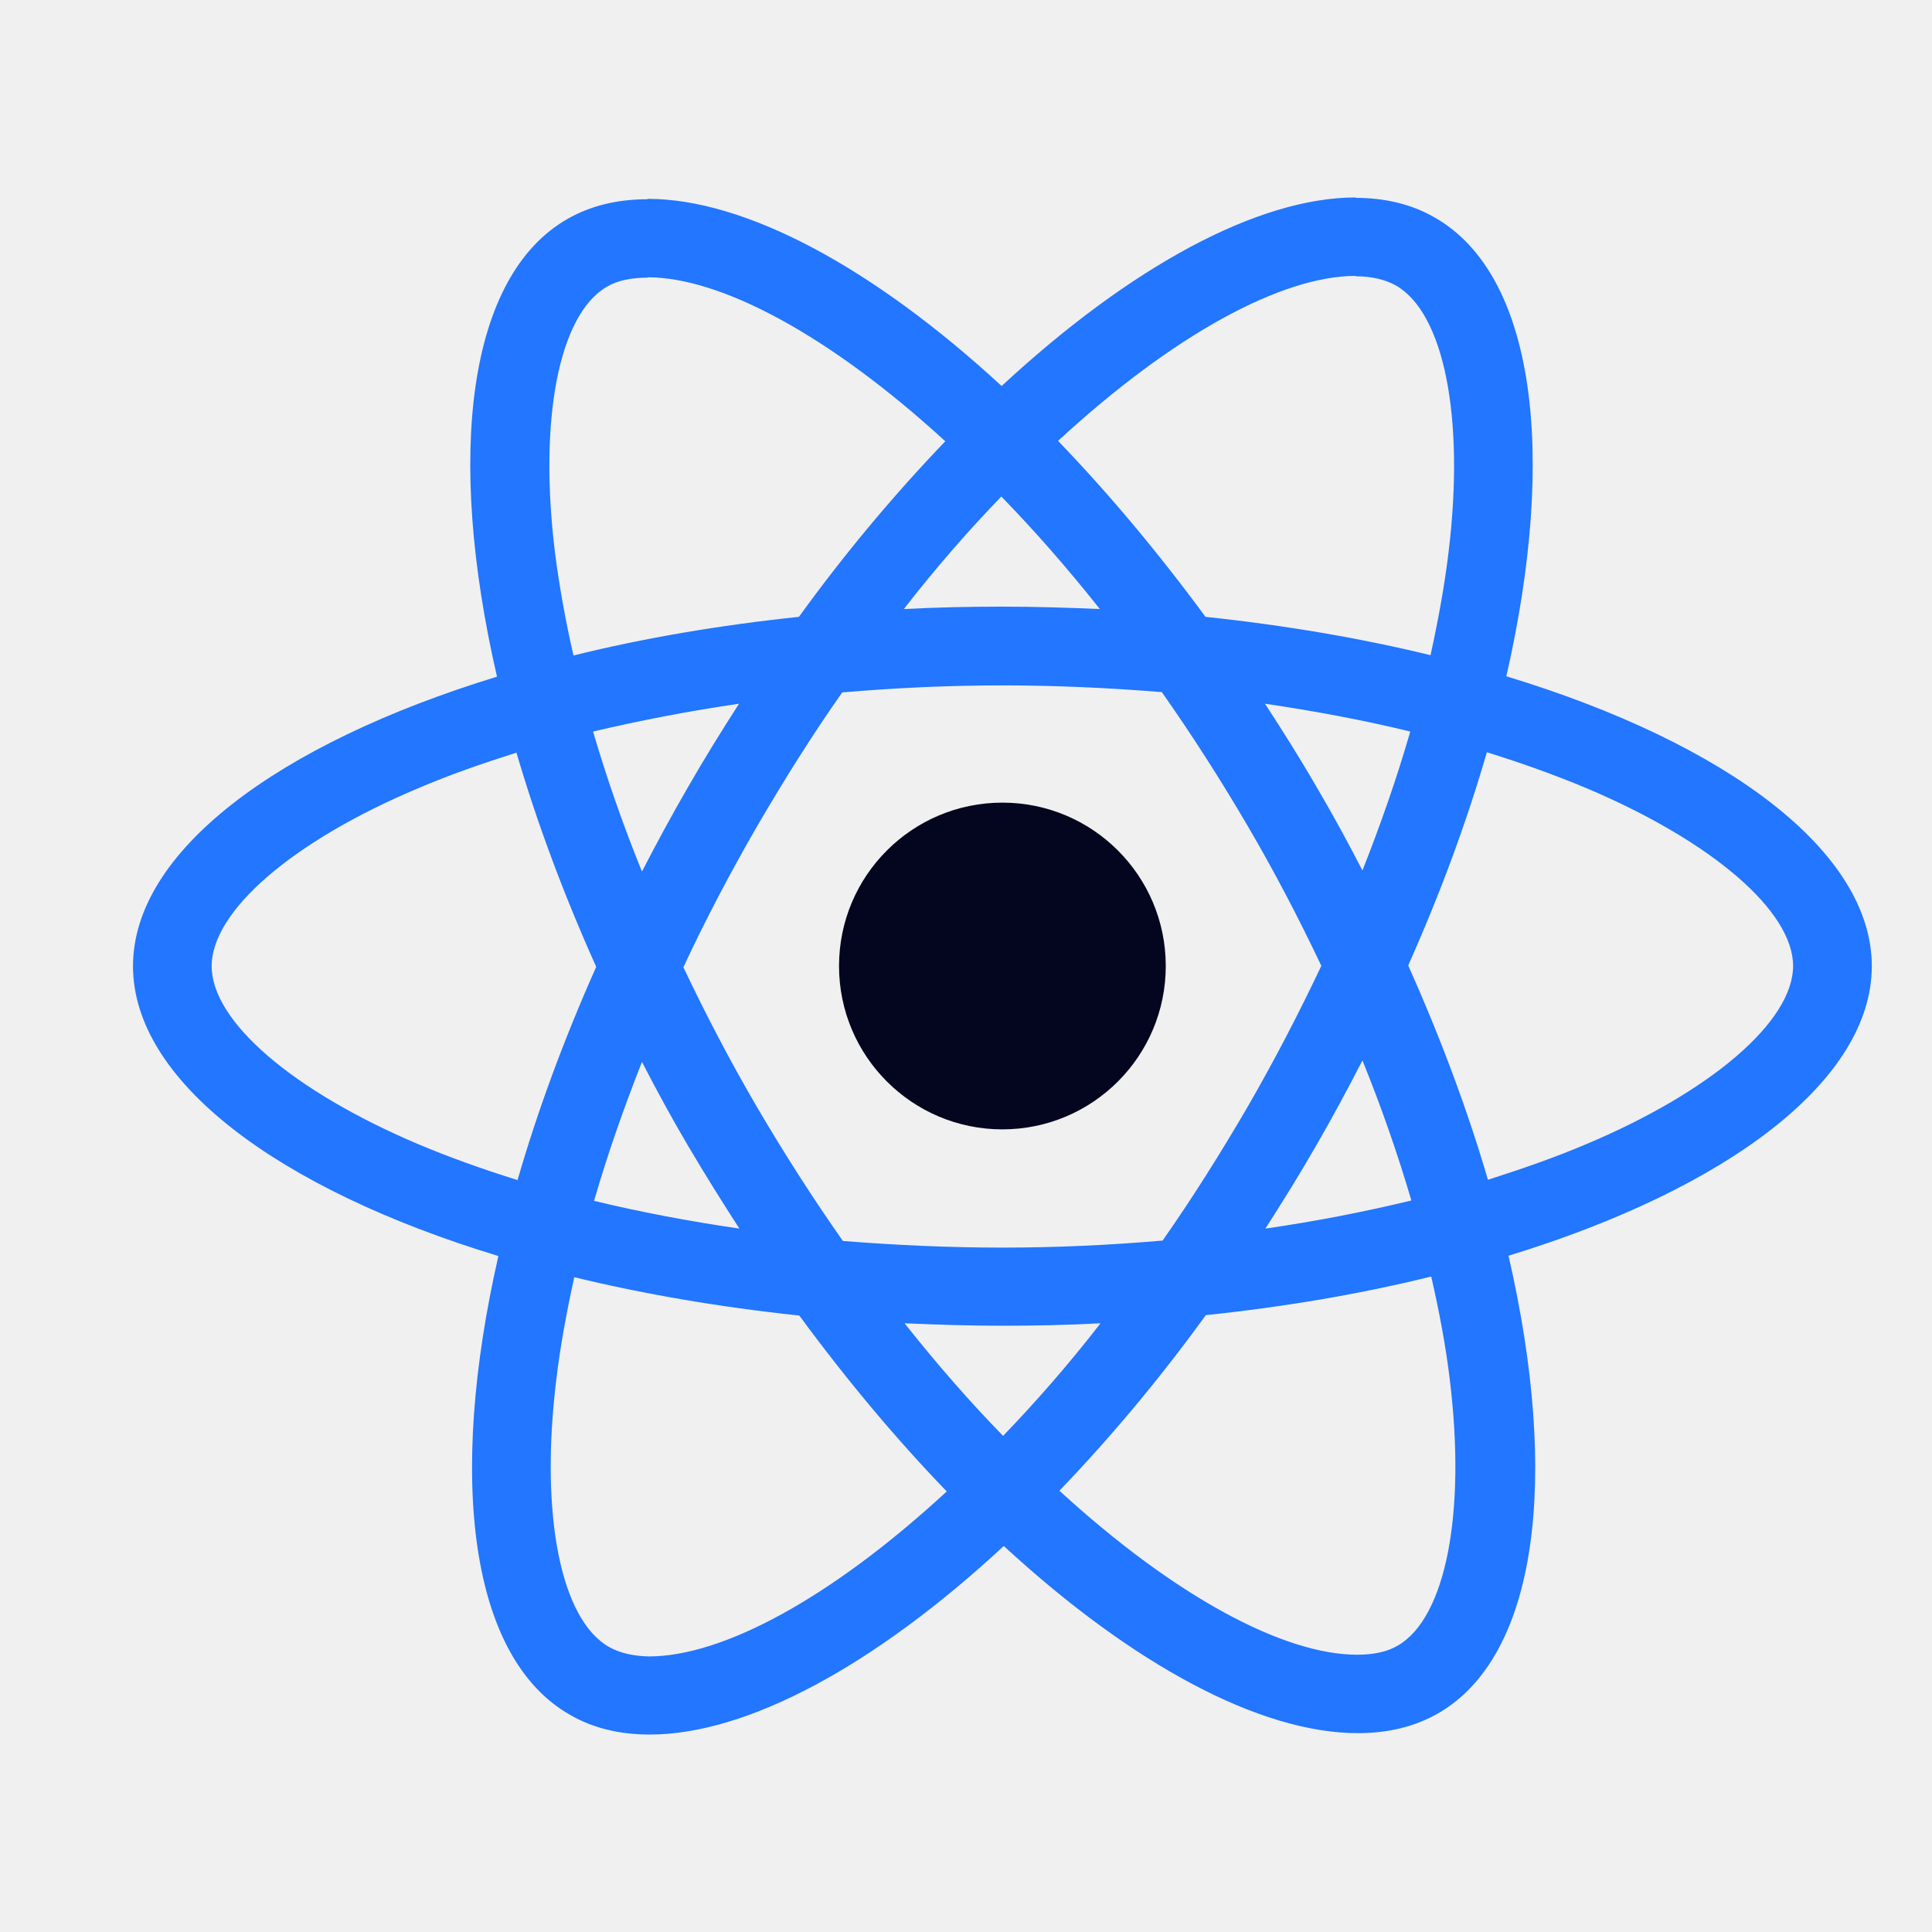
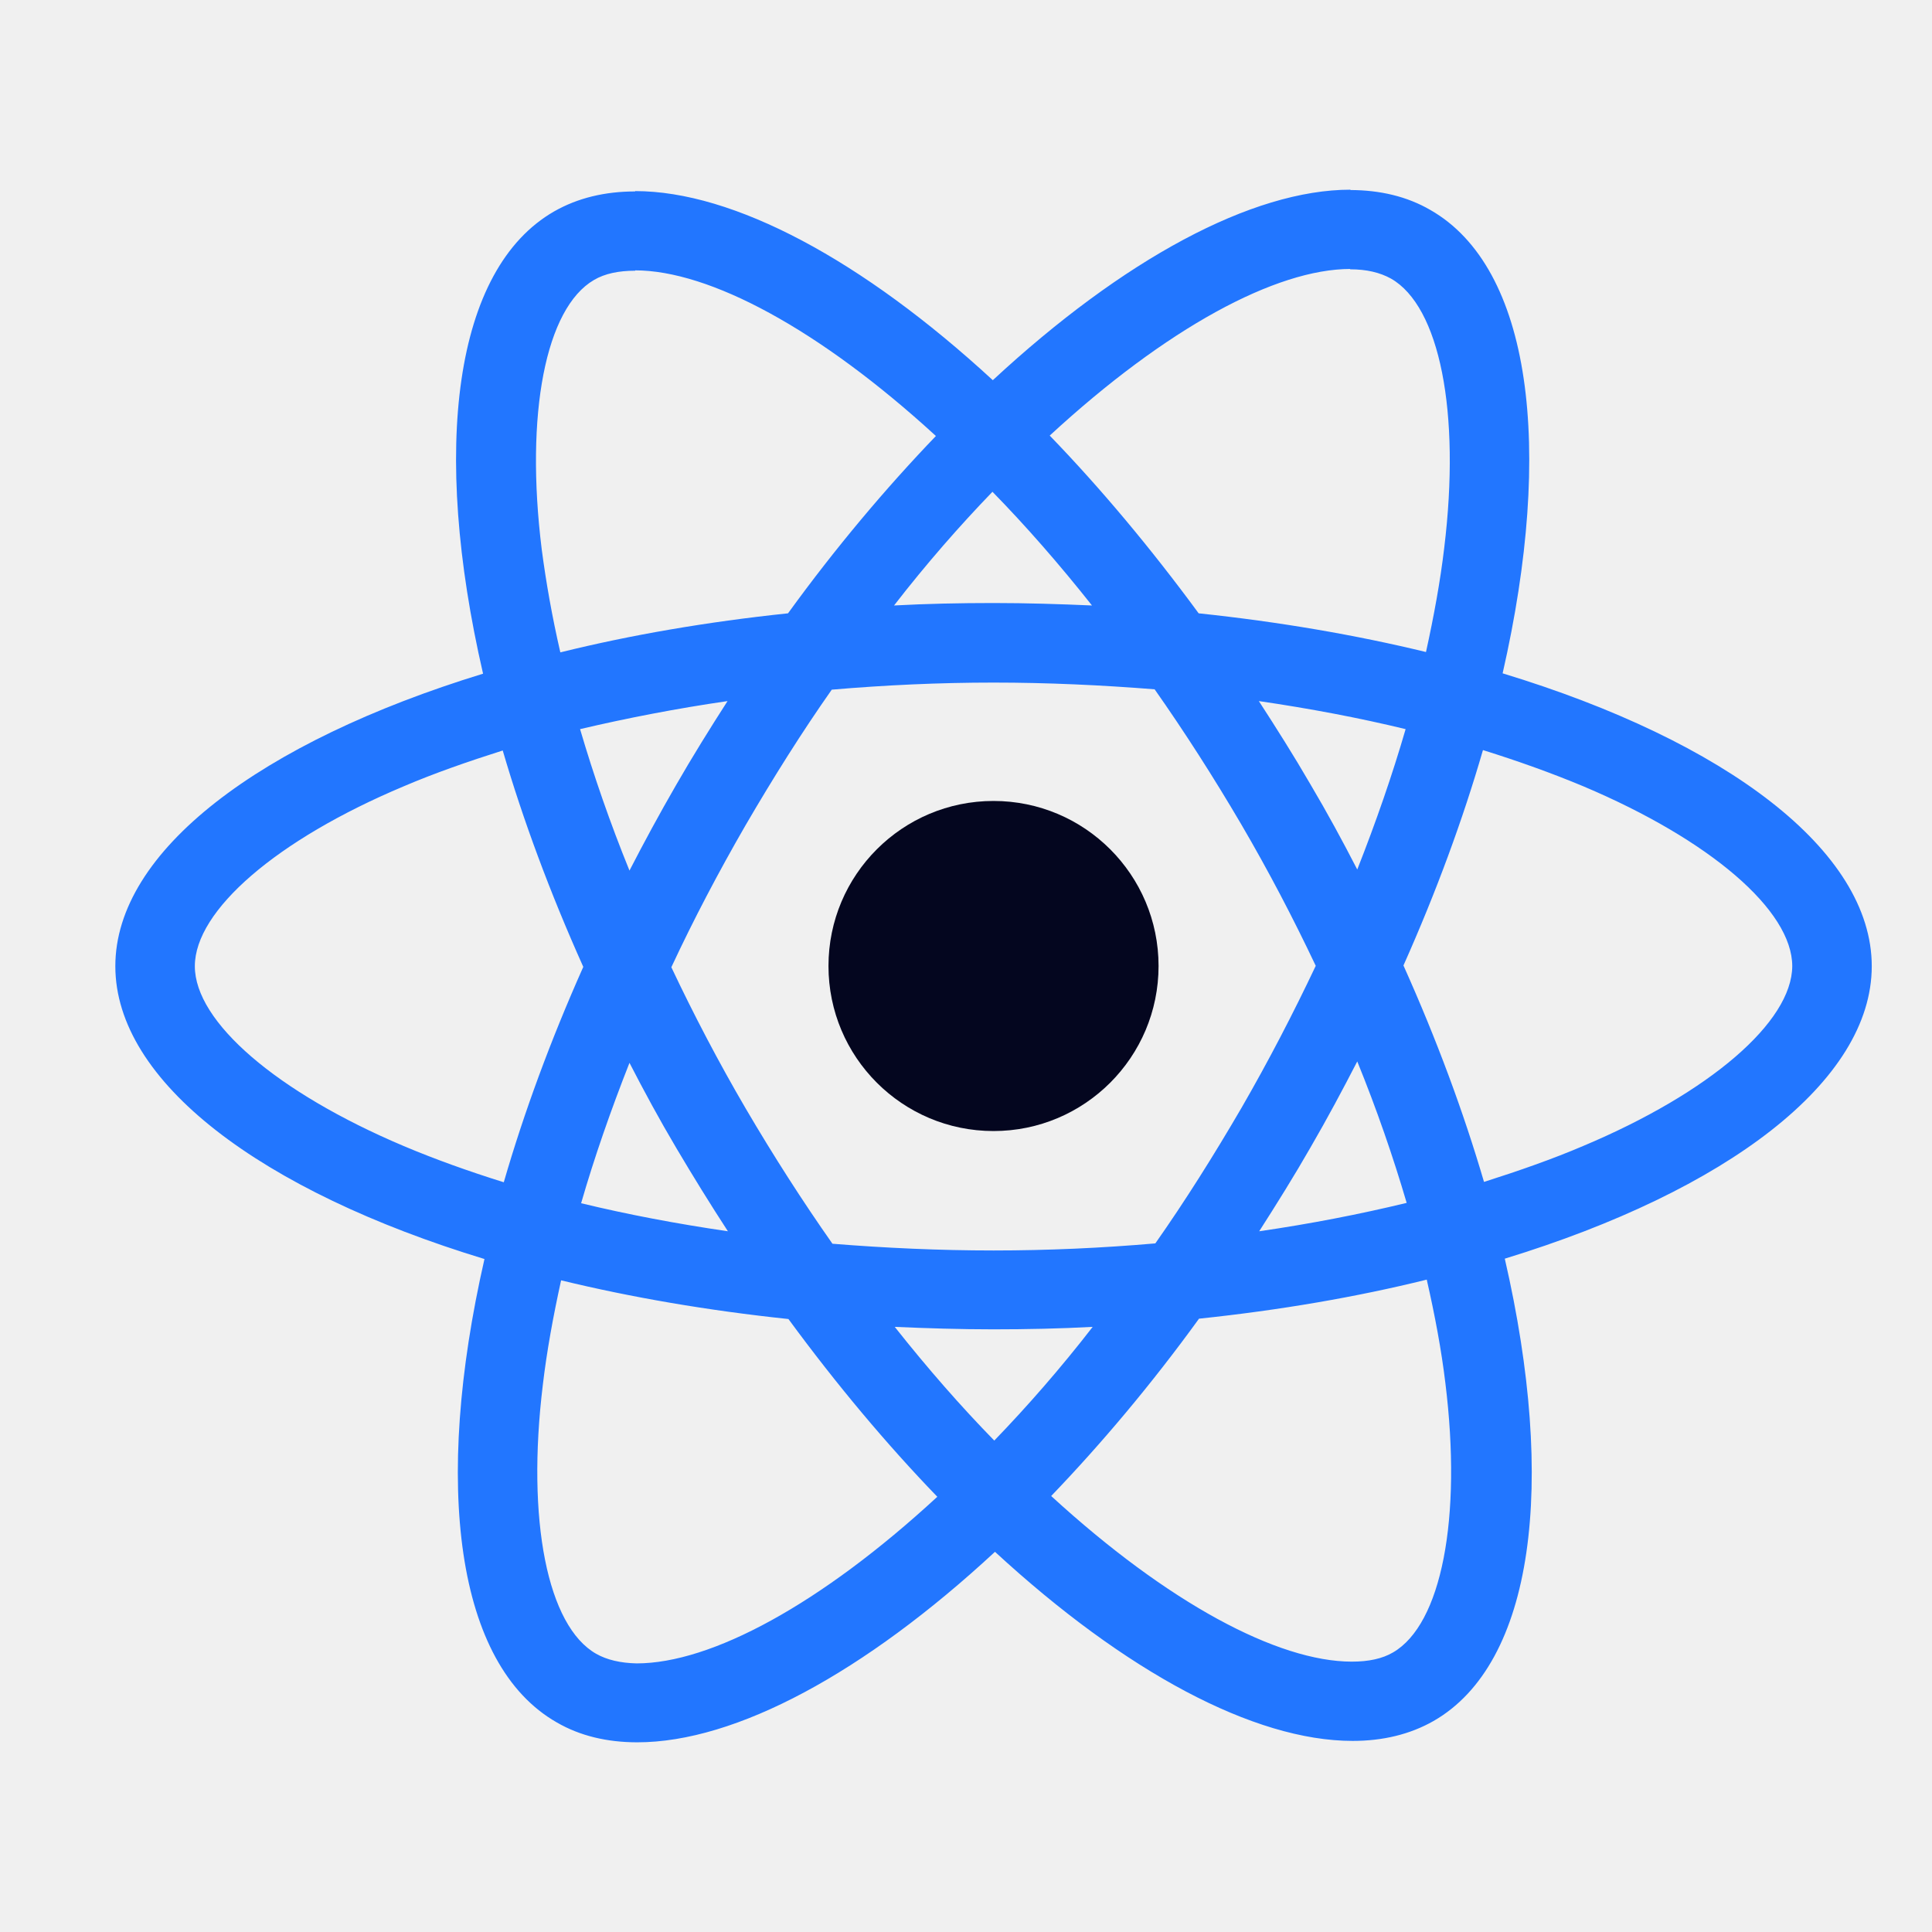
- <svg xmlns="http://www.w3.org/2000/svg" width="25" height="25" viewBox="0 0 25 25" fill="none">
-   <g clip-path="url(#clip0_201_229)">
-     <path d="M24.221 12.502C24.221 11.023 22.354 9.621 19.492 8.751C20.153 5.856 19.859 3.552 18.566 2.815C18.268 2.642 17.919 2.56 17.539 2.56V3.575C17.75 3.575 17.919 3.616 18.061 3.693C18.685 4.048 18.956 5.4 18.745 7.139C18.694 7.567 18.612 8.018 18.511 8.478C17.612 8.259 16.631 8.091 15.599 7.982C14.979 7.139 14.337 6.375 13.691 5.705C15.186 4.326 16.589 3.57 17.543 3.57V2.555C16.282 2.555 14.631 3.447 12.961 4.995C11.292 3.456 9.641 2.573 8.38 2.573V3.588C9.329 3.588 10.737 4.34 12.232 5.71C11.59 6.379 10.948 7.139 10.338 7.982C9.302 8.091 8.32 8.259 7.421 8.482C7.316 8.027 7.238 7.586 7.183 7.162C6.967 5.423 7.233 4.071 7.852 3.711C7.99 3.629 8.169 3.593 8.38 3.593V2.578C7.995 2.578 7.646 2.66 7.343 2.833C6.055 3.57 5.766 5.869 6.431 8.756C3.578 9.63 1.721 11.027 1.721 12.502C1.721 13.982 3.587 15.384 6.449 16.253C5.789 19.149 6.082 21.453 7.376 22.19C7.674 22.363 8.022 22.445 8.407 22.445C9.669 22.445 11.32 21.553 12.989 20.005C14.658 21.544 16.309 22.427 17.571 22.427C17.956 22.427 18.305 22.345 18.607 22.172C19.896 21.434 20.185 19.135 19.52 16.249C22.363 15.379 24.221 13.977 24.221 12.502ZM18.249 9.466C18.08 10.053 17.869 10.659 17.63 11.264C17.442 10.9 17.245 10.536 17.029 10.171C16.819 9.807 16.594 9.452 16.369 9.106C17.02 9.202 17.649 9.32 18.249 9.466ZM16.149 14.314C15.791 14.929 15.424 15.511 15.044 16.053C14.36 16.112 13.668 16.144 12.971 16.144C12.278 16.144 11.586 16.112 10.907 16.058C10.526 15.516 10.155 14.938 9.797 14.328C9.448 13.731 9.132 13.126 8.843 12.516C9.127 11.906 9.448 11.296 9.792 10.7C10.15 10.085 10.517 9.502 10.898 8.96C11.581 8.901 12.274 8.869 12.971 8.869C13.663 8.869 14.356 8.901 15.034 8.956C15.415 9.498 15.787 10.076 16.144 10.686C16.493 11.282 16.809 11.888 17.098 12.498C16.809 13.108 16.493 13.718 16.149 14.314ZM17.63 13.722C17.878 14.332 18.089 14.942 18.263 15.534C17.662 15.68 17.029 15.803 16.374 15.898C16.598 15.548 16.823 15.188 17.034 14.819C17.245 14.455 17.442 14.086 17.63 13.722ZM12.98 18.58C12.553 18.143 12.127 17.656 11.705 17.123C12.118 17.141 12.54 17.155 12.966 17.155C13.397 17.155 13.824 17.146 14.241 17.123C13.828 17.656 13.402 18.143 12.98 18.58ZM9.568 15.898C8.916 15.803 8.288 15.684 7.687 15.539C7.857 14.951 8.068 14.346 8.307 13.741C8.495 14.105 8.692 14.469 8.907 14.833C9.123 15.197 9.343 15.552 9.568 15.898ZM12.957 6.425C13.383 6.862 13.81 7.349 14.232 7.881C13.819 7.863 13.397 7.85 12.971 7.85C12.54 7.85 12.113 7.859 11.696 7.881C12.108 7.349 12.535 6.862 12.957 6.425ZM9.563 9.106C9.338 9.457 9.114 9.816 8.903 10.185C8.692 10.549 8.495 10.913 8.307 11.278C8.059 10.668 7.848 10.058 7.674 9.466C8.274 9.325 8.907 9.202 9.563 9.106ZM5.413 14.806C3.789 14.118 2.739 13.217 2.739 12.502C2.739 11.787 3.789 10.882 5.413 10.199C5.807 10.03 6.238 9.88 6.683 9.739C6.944 10.631 7.288 11.56 7.715 12.511C7.293 13.458 6.954 14.382 6.697 15.27C6.243 15.129 5.812 14.974 5.413 14.806ZM7.88 21.311C7.256 20.956 6.986 19.604 7.197 17.865C7.247 17.437 7.33 16.986 7.431 16.527C8.329 16.745 9.311 16.914 10.343 17.023C10.962 17.865 11.604 18.63 12.251 19.299C10.756 20.679 9.352 21.434 8.398 21.434C8.192 21.43 8.018 21.389 7.88 21.311ZM18.759 17.842C18.974 19.581 18.708 20.933 18.089 21.293C17.951 21.375 17.773 21.412 17.561 21.412C16.612 21.412 15.204 20.66 13.709 19.29C14.351 18.621 14.993 17.861 15.603 17.018C16.64 16.909 17.621 16.741 18.52 16.518C18.625 16.977 18.708 17.419 18.759 17.842ZM20.524 14.806C20.13 14.974 19.699 15.124 19.254 15.266C18.992 14.373 18.648 13.445 18.222 12.493C18.644 11.546 18.983 10.622 19.24 9.734C19.694 9.875 20.125 10.03 20.529 10.199C22.152 10.886 23.203 11.787 23.203 12.502C23.198 13.217 22.148 14.123 20.524 14.806Z" fill="#2276FF" />
-     <path d="M12.966 14.583C14.124 14.583 15.062 13.651 15.062 12.502C15.062 11.353 14.124 10.422 12.966 10.422C11.809 10.422 10.87 11.353 10.87 12.502C10.87 13.651 11.809 14.583 12.966 14.583Z" fill="#2276FF" />
-     <ellipse cx="12.971" cy="12.5" rx="2.114" ry="2.114" fill="#04061F" />
-   </g>
-   <defs>
-     <clipPath id="clip0_201_229">
-       <rect width="24" height="24" fill="white" transform="translate(0.970703 0.5)" />
-     </clipPath>
-   </defs>
+ <svg xmlns="http://www.w3.org/2000/svg" width="33" height="33" viewBox="0 0 33 33" fill="none">
+   <path d="M31.971 16.503C31.971 14.53 29.482 12.661 25.666 11.501C26.547 7.641 26.155 4.569 24.431 3.586C24.033 3.355 23.569 3.246 23.061 3.246V4.6C23.342 4.6 23.569 4.654 23.758 4.758C24.59 5.231 24.951 7.034 24.669 9.353C24.602 9.923 24.492 10.524 24.357 11.137C23.159 10.846 21.85 10.621 20.474 10.476C19.649 9.353 18.793 8.333 17.93 7.44C19.924 5.601 21.795 4.594 23.067 4.594V3.24C21.386 3.24 19.184 4.43 16.958 6.494C14.732 4.442 12.531 3.264 10.849 3.264V4.618C12.115 4.618 13.992 5.619 15.986 7.447C15.13 8.339 14.274 9.353 13.46 10.476C12.079 10.621 10.77 10.846 9.571 11.143C9.431 10.536 9.327 9.947 9.253 9.383C8.966 7.064 9.321 5.261 10.146 4.782C10.33 4.673 10.568 4.624 10.849 4.624V3.27C10.336 3.27 9.871 3.38 9.467 3.61C7.749 4.594 7.364 7.659 8.251 11.507C4.447 12.673 1.97 14.536 1.97 16.503C1.97 18.476 4.459 20.345 8.275 21.505C7.394 25.365 7.786 28.437 9.51 29.42C9.908 29.651 10.372 29.76 10.886 29.76C12.568 29.76 14.769 28.57 16.995 26.506C19.221 28.558 21.422 29.736 23.104 29.736C23.617 29.736 24.082 29.626 24.486 29.396C26.204 28.412 26.589 25.347 25.703 21.499C29.494 20.339 31.971 18.47 31.971 16.503ZM24.009 12.454C23.782 13.237 23.501 14.045 23.183 14.852C22.933 14.366 22.67 13.881 22.382 13.395C22.101 12.91 21.801 12.436 21.502 11.975C22.37 12.102 23.208 12.26 24.009 12.454ZM21.208 18.919C20.731 19.738 20.242 20.515 19.734 21.238C18.823 21.317 17.9 21.359 16.971 21.359C16.047 21.359 15.124 21.317 14.219 21.244C13.711 20.521 13.216 19.75 12.739 18.937C12.274 18.142 11.852 17.335 11.467 16.521C11.846 15.708 12.274 14.894 12.733 14.099C13.21 13.28 13.699 12.503 14.207 11.78C15.118 11.702 16.041 11.659 16.971 11.659C17.894 11.659 18.817 11.702 19.722 11.774C20.23 12.497 20.725 13.268 21.202 14.081C21.667 14.876 22.089 15.684 22.474 16.497C22.089 17.31 21.667 18.124 21.208 18.919ZM23.183 18.13C23.514 18.943 23.795 19.756 24.027 20.546C23.226 20.74 22.382 20.904 21.508 21.031C21.807 20.564 22.107 20.084 22.388 19.593C22.67 19.107 22.933 18.615 23.183 18.13ZM16.983 24.606C16.414 24.024 15.845 23.374 15.283 22.664C15.833 22.688 16.396 22.706 16.964 22.706C17.539 22.706 18.108 22.694 18.664 22.664C18.114 23.374 17.545 24.024 16.983 24.606ZM12.433 21.031C11.565 20.904 10.727 20.746 9.926 20.552C10.152 19.769 10.434 18.961 10.752 18.154C11.002 18.64 11.265 19.125 11.553 19.611C11.84 20.096 12.133 20.57 12.433 21.031ZM16.952 8.4C17.521 8.982 18.09 9.632 18.652 10.342C18.102 10.318 17.539 10.3 16.971 10.3C16.396 10.3 15.827 10.312 15.271 10.342C15.821 9.632 16.39 8.982 16.952 8.4ZM12.427 11.975C12.127 12.442 11.828 12.922 11.546 13.413C11.265 13.899 11.002 14.385 10.752 14.87C10.421 14.057 10.14 13.243 9.908 12.454C10.709 12.266 11.553 12.102 12.427 11.975ZM6.893 19.574C4.728 18.658 3.328 17.456 3.328 16.503C3.328 15.55 4.728 14.342 6.893 13.432C7.419 13.207 7.994 13.007 8.587 12.819C8.935 14.008 9.394 15.246 9.963 16.515C9.4 17.778 8.948 19.01 8.605 20.194C8 20.005 7.425 19.799 6.893 19.574ZM10.183 28.248C9.351 27.775 8.99 25.972 9.272 23.654C9.339 23.083 9.449 22.482 9.584 21.869C10.782 22.16 12.091 22.385 13.467 22.53C14.292 23.654 15.148 24.673 16.01 25.566C14.017 27.405 12.146 28.412 10.874 28.412C10.599 28.406 10.366 28.352 10.183 28.248ZM24.688 23.623C24.975 25.942 24.62 27.745 23.795 28.224C23.611 28.333 23.373 28.382 23.091 28.382C21.826 28.382 19.948 27.38 17.955 25.553C18.811 24.661 19.667 23.647 20.48 22.524C21.862 22.379 23.171 22.154 24.37 21.857C24.51 22.47 24.62 23.059 24.688 23.623ZM27.042 19.574C26.516 19.799 25.941 19.999 25.348 20.188C24.999 18.998 24.541 17.759 23.972 16.491C24.535 15.228 24.987 13.996 25.33 12.812C25.935 13.001 26.51 13.207 27.048 13.432C29.213 14.348 30.613 15.55 30.613 16.503C30.607 17.456 29.206 18.664 27.042 19.574Z" fill="#2276FF" />
+   <path d="M16.964 19.277C18.508 19.277 19.759 18.035 19.759 16.503C19.759 14.971 18.508 13.729 16.964 13.729C15.421 13.729 14.17 14.971 14.17 16.503C14.17 18.035 15.421 19.277 16.964 19.277Z" fill="#2276FF" />
+   <ellipse cx="16.97" cy="16.5" rx="2.819" ry="2.819" fill="#04061F" />
</svg>
